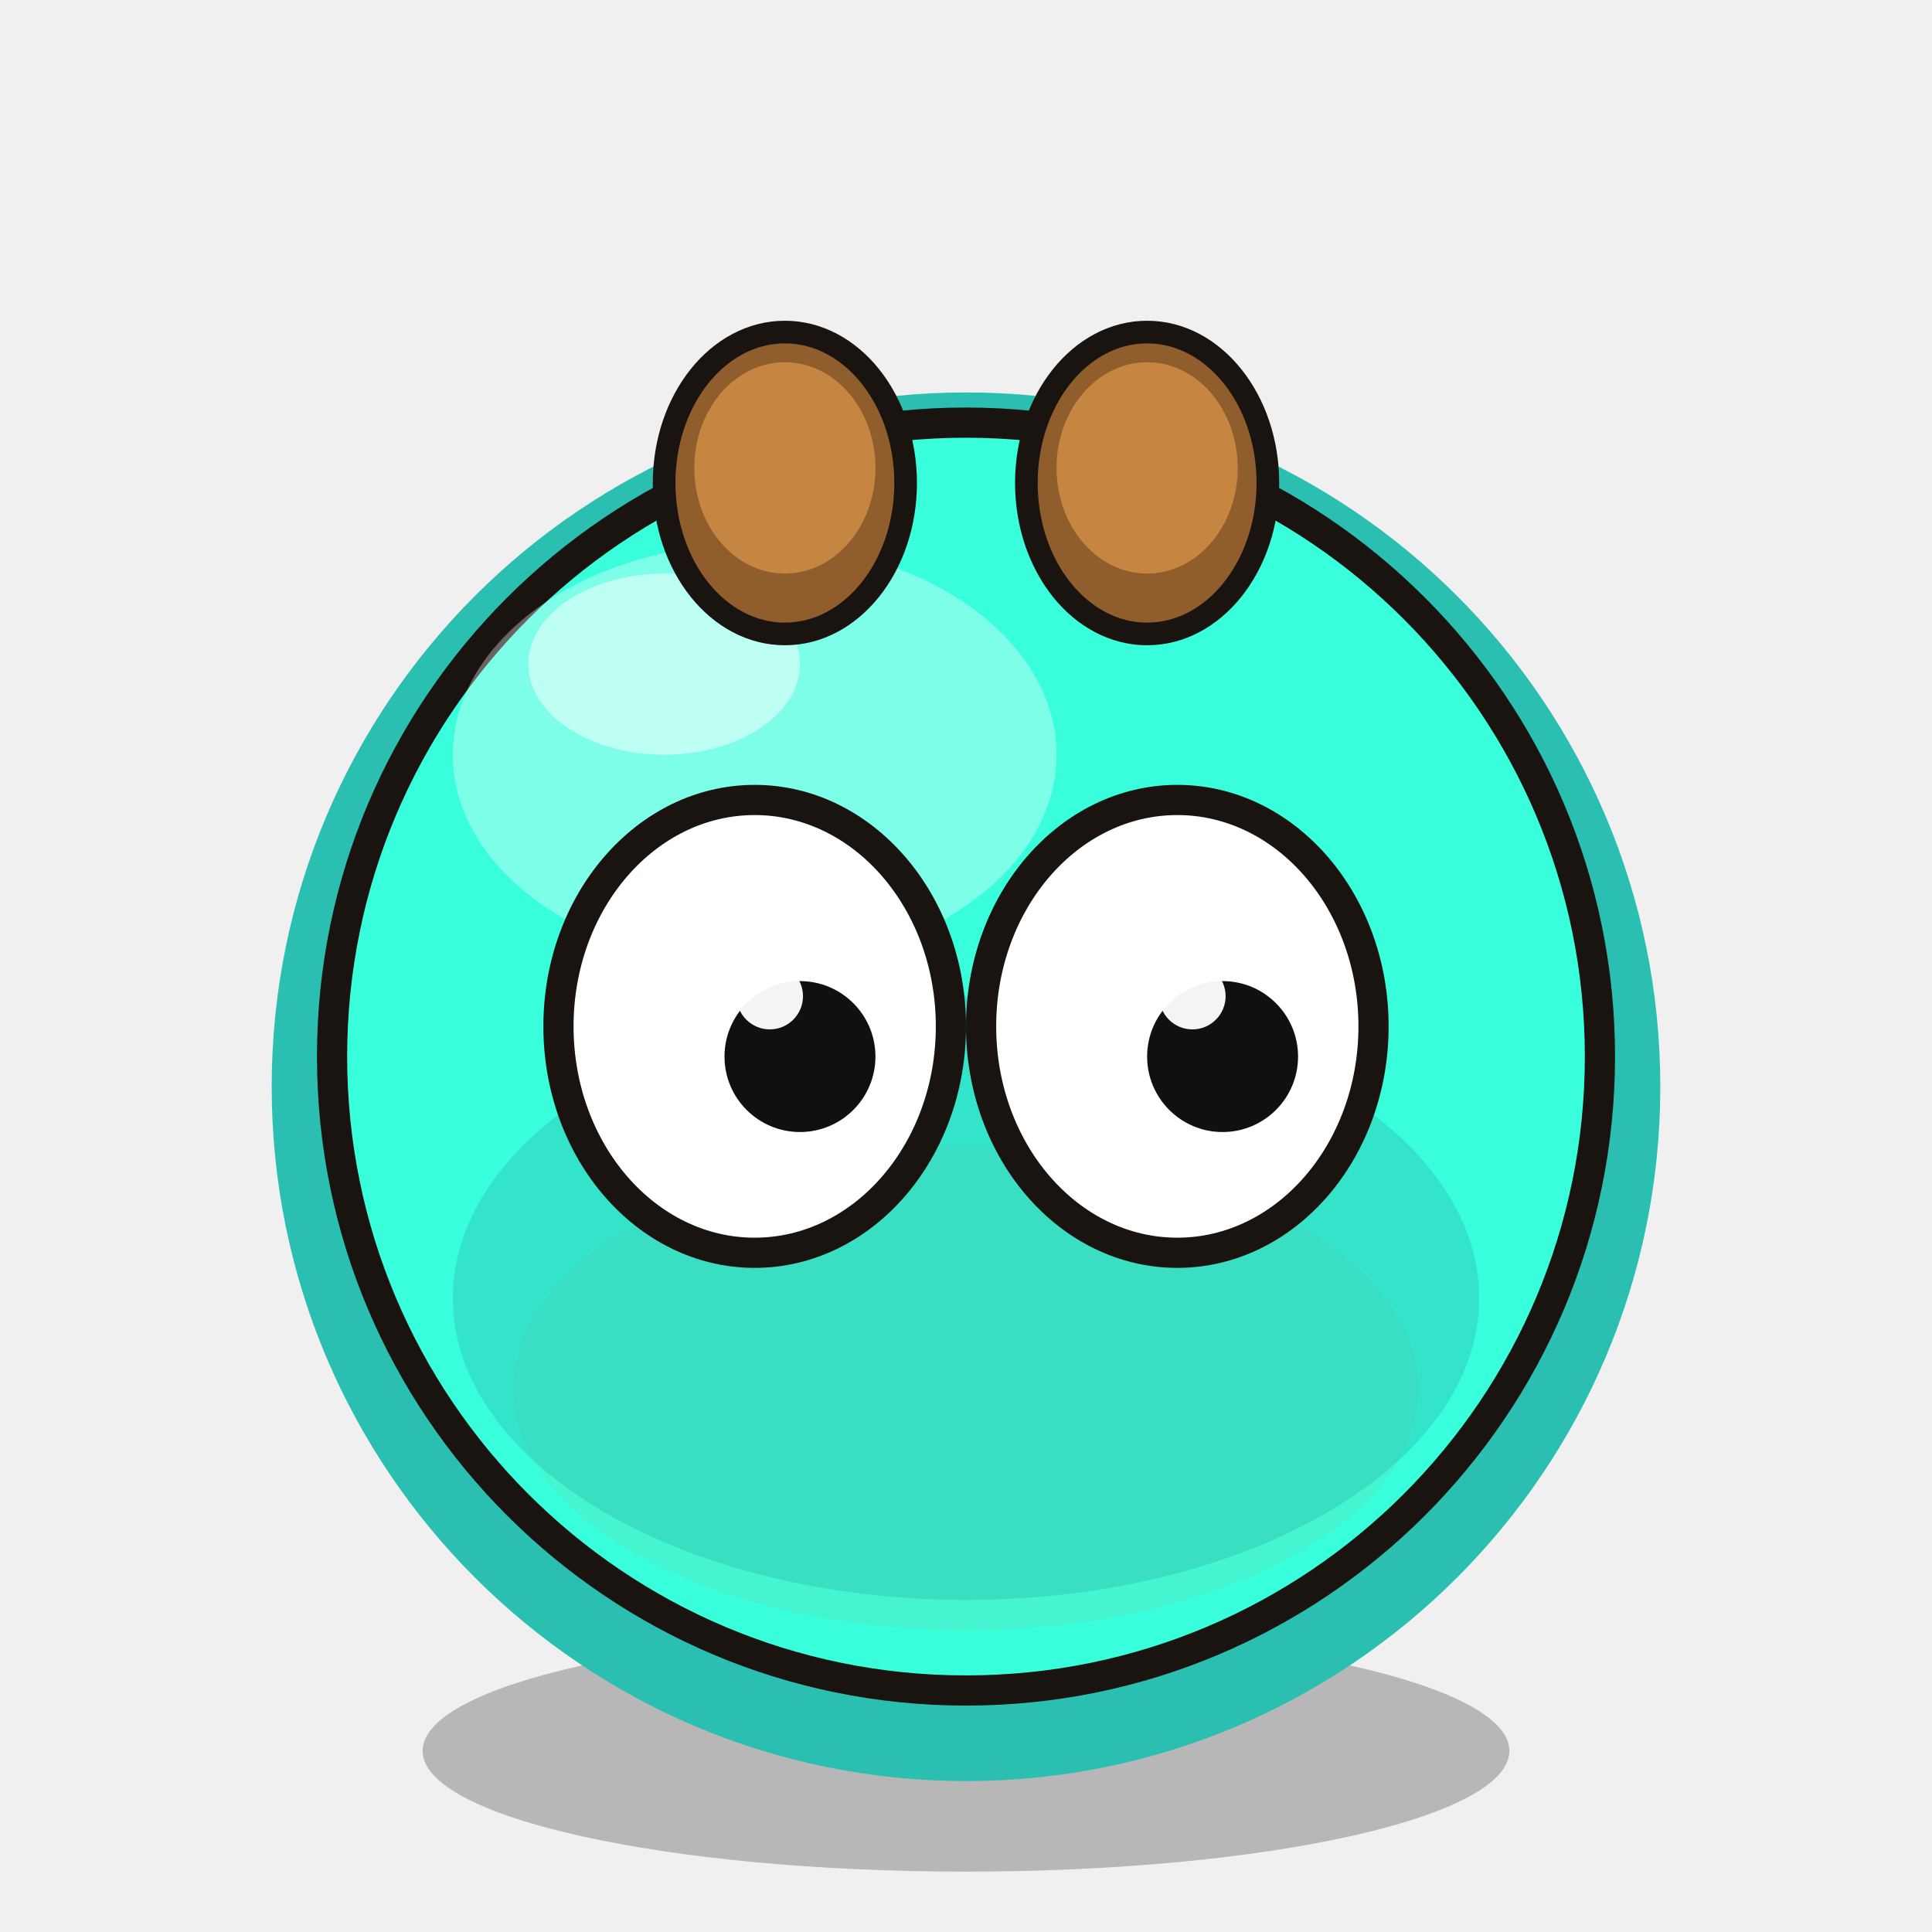
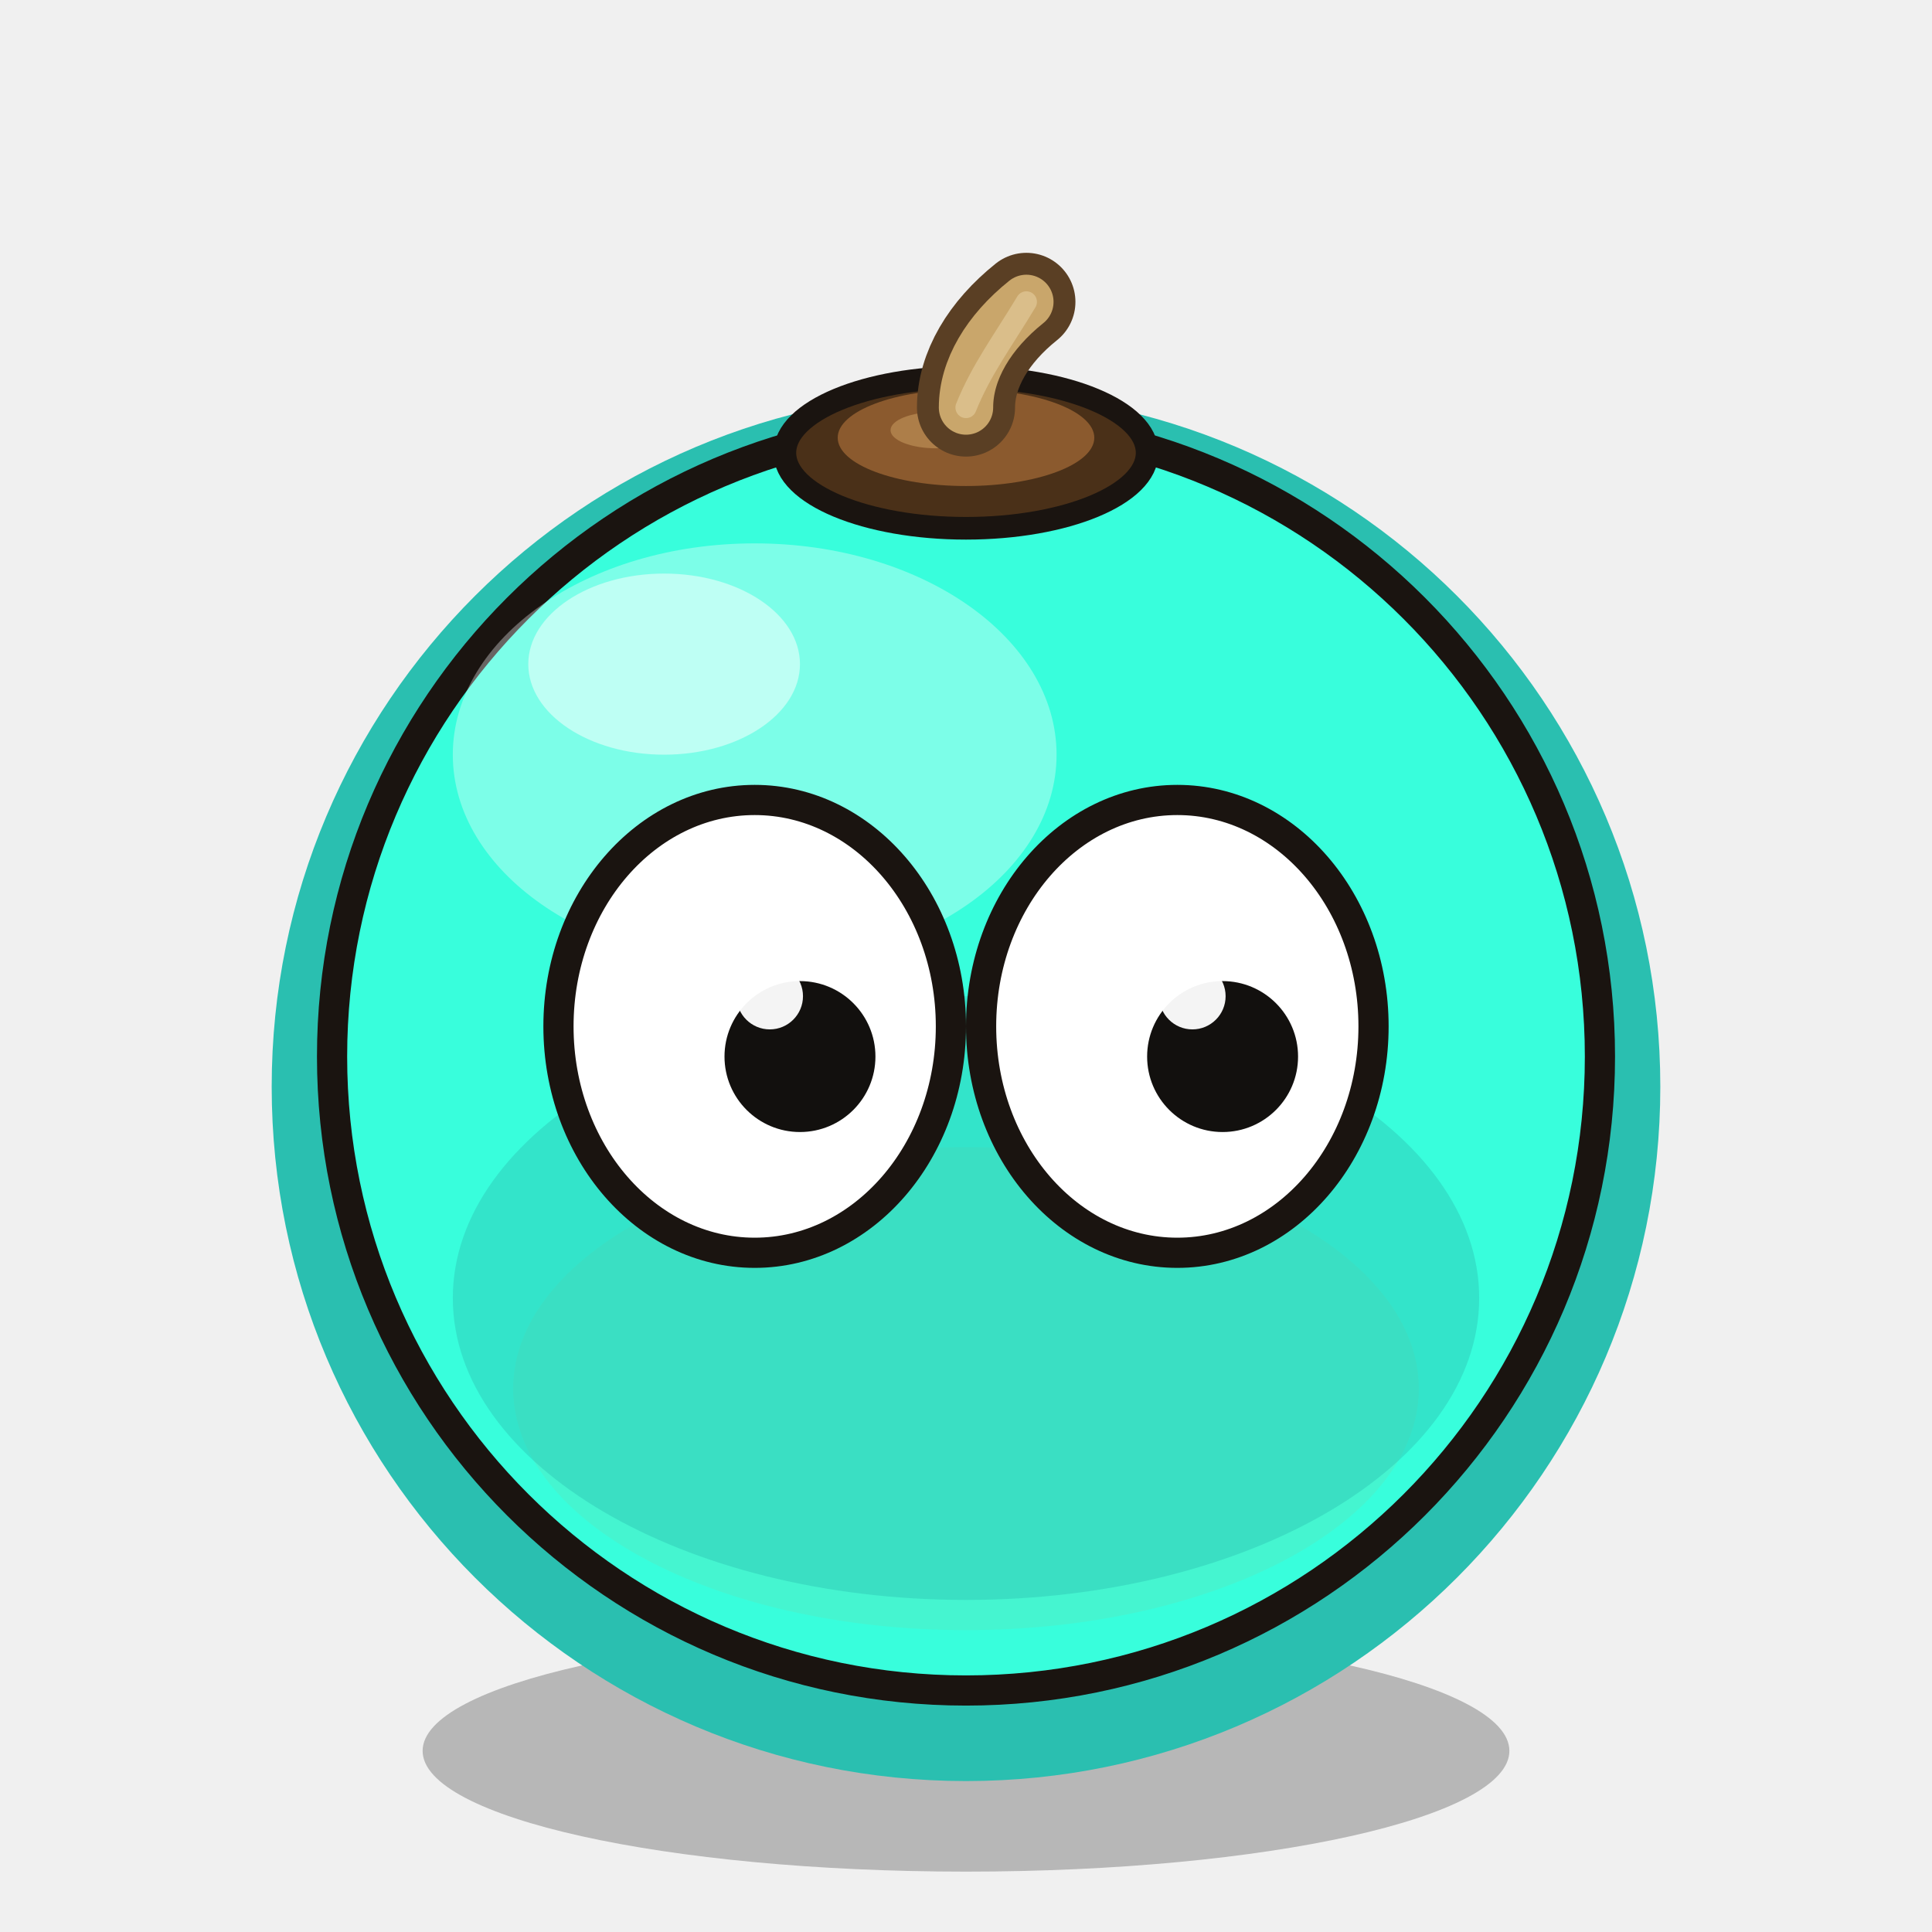
<svg xmlns="http://www.w3.org/2000/svg" viewBox="0 0 128 128" width="128" height="128">
  <ellipse cx="64" cy="116" rx="36" ry="8" fill="#000000" opacity="0.24" />
  <circle cx="64" cy="72" r="46" fill="#2ABFB0" />
  <circle cx="64" cy="70" r="42" fill="#38FEDC" stroke="#1A1410" stroke-width="2" />
  <ellipse cx="64" cy="92" rx="30" ry="16" fill="#FF7A2A" opacity="0.07" />
  <ellipse cx="64" cy="86" rx="34" ry="20" fill="#2ABFB0" opacity="0.40" />
  <ellipse cx="50" cy="50" rx="20" ry="14" fill="#FFFFFF" opacity="0.34" />
  <ellipse cx="44" cy="44" rx="9" ry="6" fill="#FFFFFF" opacity="0.50" />
-   <ellipse cx="52" cy="32" rx="8" ry="10" fill="#8F5E2C" stroke="#1A1410" stroke-width="1.5" />
-   <ellipse cx="52" cy="31" rx="6" ry="7" fill="#C68642" />
-   <ellipse cx="76" cy="32" rx="8" ry="10" fill="#8F5E2C" stroke="#1A1410" stroke-width="1.5" />
-   <ellipse cx="76" cy="31" rx="6" ry="7" fill="#C68642" />
+   <ellipse cx="64" cy="30" rx="12" ry="5" fill="#4A3018" stroke="#1A1410" stroke-width="1.5" />
+   <ellipse cx="64" cy="29" rx="8.5" ry="3.2" fill="#8B5A2E" />
+   <ellipse cx="62" cy="28.5" rx="3" ry="1.2" fill="#B88952" opacity="0.75" />
+   <path d="M64 27 C64 24.5 65.5 22 68 20" fill="none" stroke="#5A3F24" stroke-width="6.5" stroke-linecap="round" />
+   <path d="M64 27 C64 24.5 65.5 22 68 20" fill="none" stroke="#C9A66B" stroke-width="3.6" stroke-linecap="round" />
+   <path d="M64 27 C65 24.5 66.5 22.5 68 20" fill="none" stroke="#E8D2A4" stroke-width="1.4" stroke-linecap="round" opacity="0.55" />
  <ellipse cx="50" cy="68" rx="13" ry="15" fill="#FFFFFF" stroke="#1A1410" stroke-width="2" />
  <ellipse cx="78" cy="68" rx="13" ry="15" fill="#FFFFFF" stroke="#1A1410" stroke-width="2" />
  <circle cx="53" cy="70" r="5" fill="#12100E" />
  <circle cx="81" cy="70" r="5" fill="#12100E" />
  <circle cx="51" cy="66" r="2.2" fill="#FFFFFF" opacity="0.95" />
  <circle cx="79" cy="66" r="2.2" fill="#FFFFFF" opacity="0.95" />
</svg>
